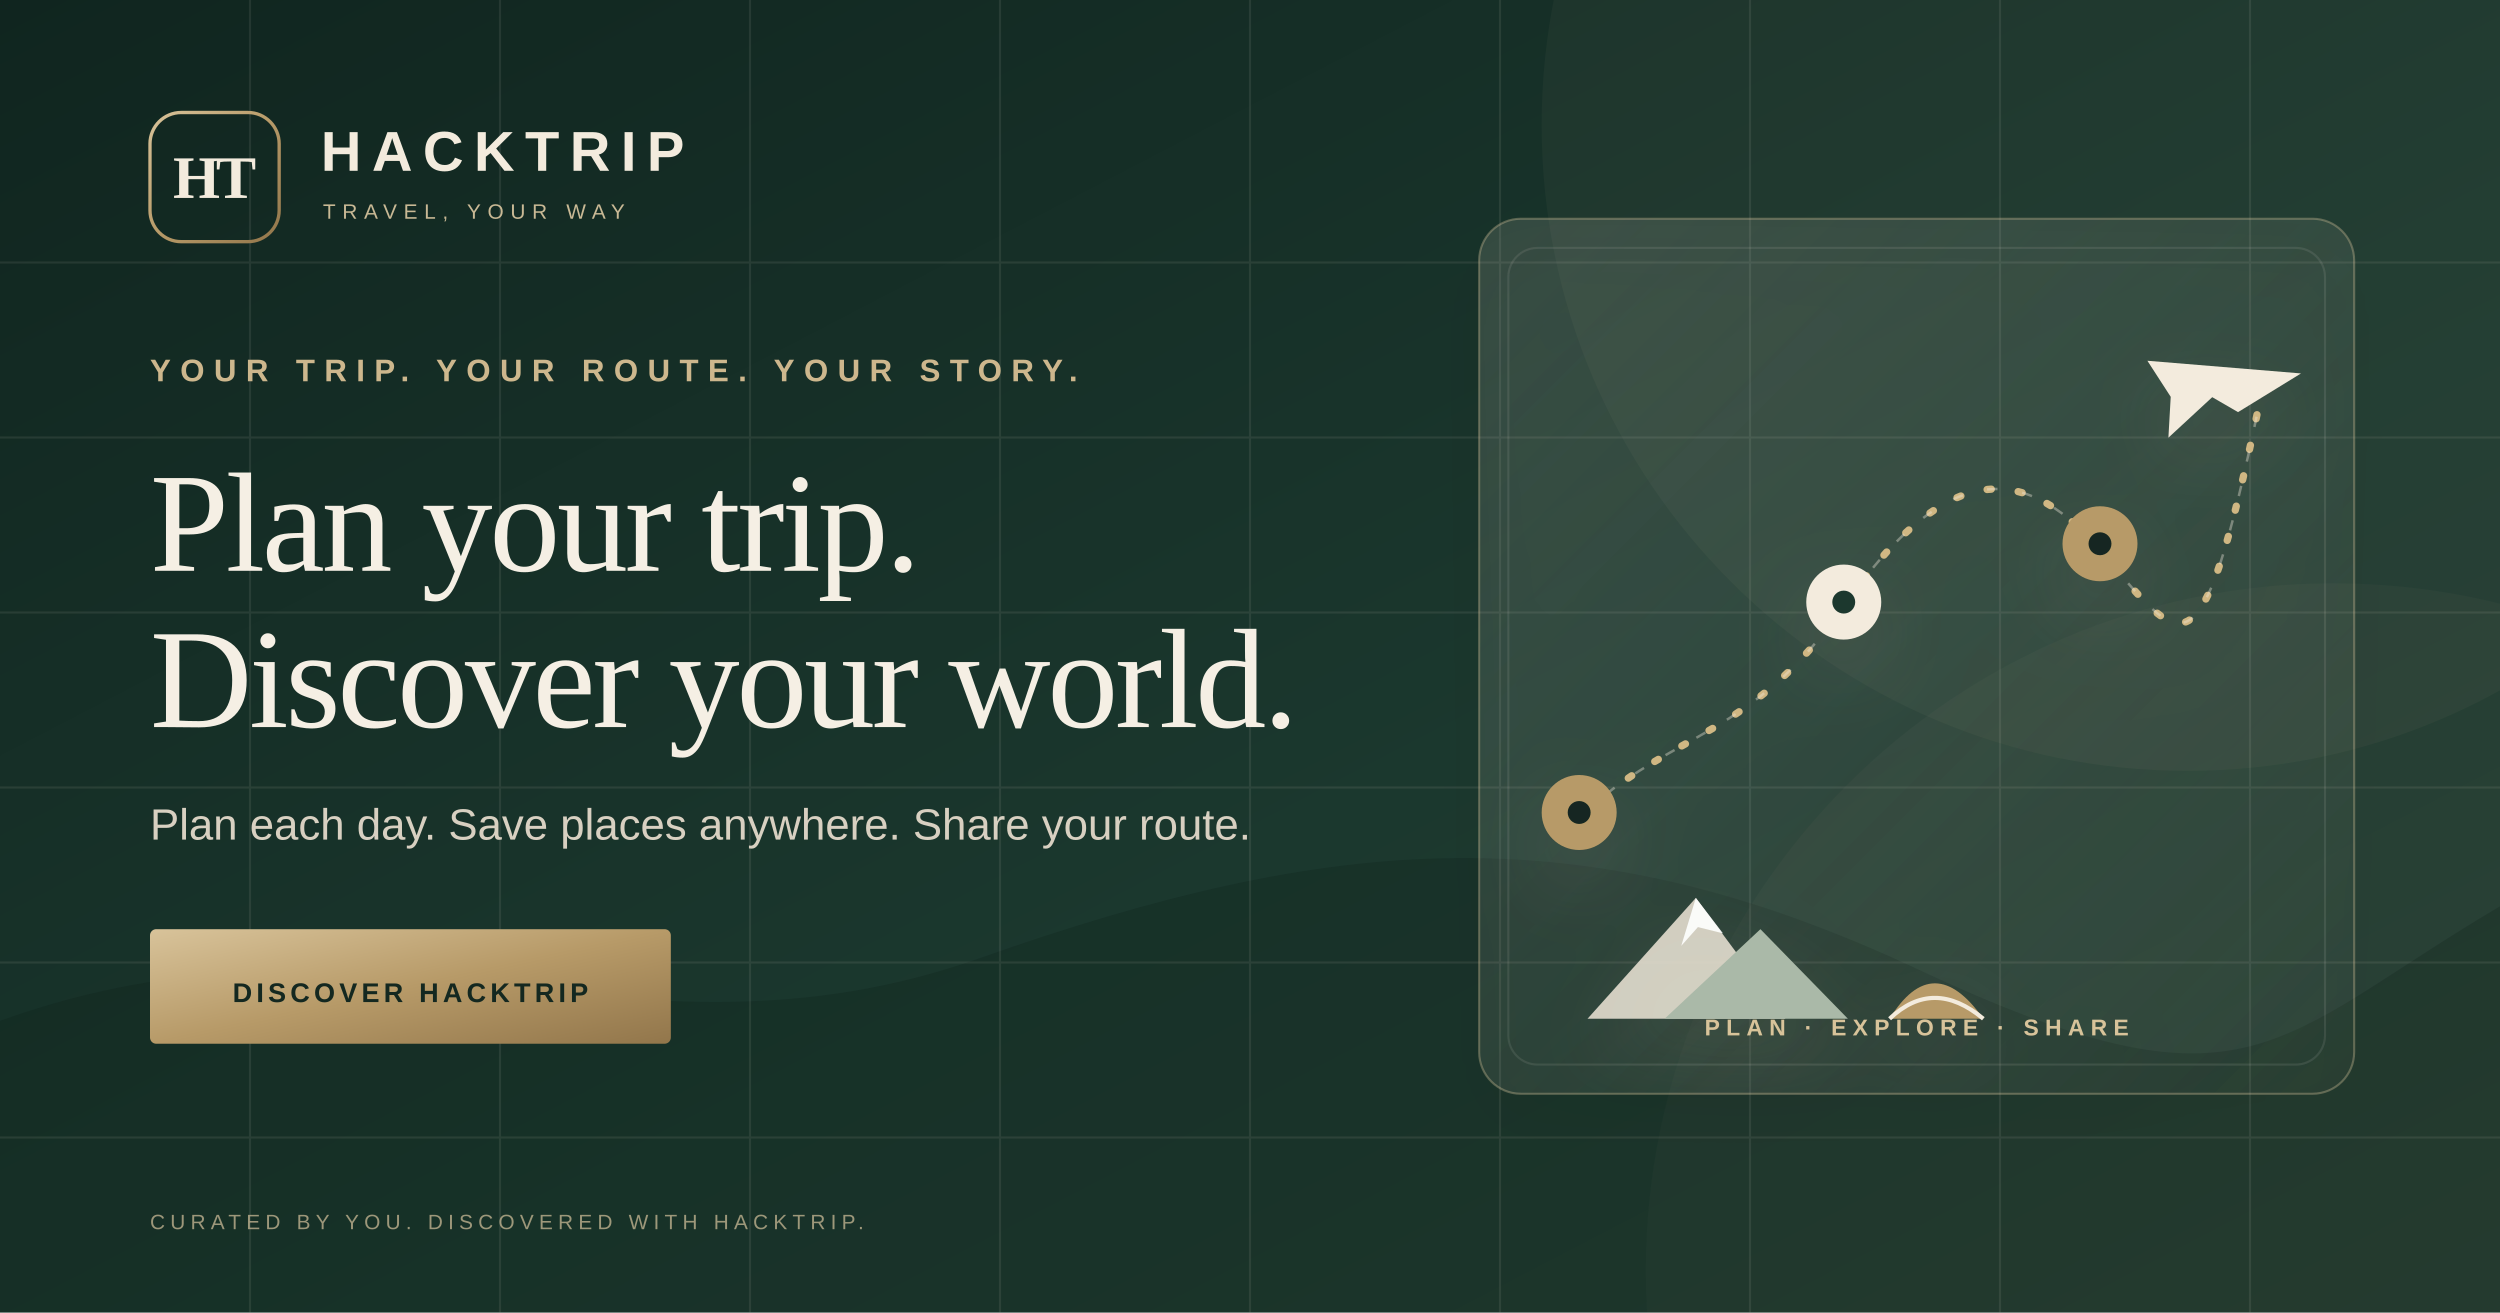
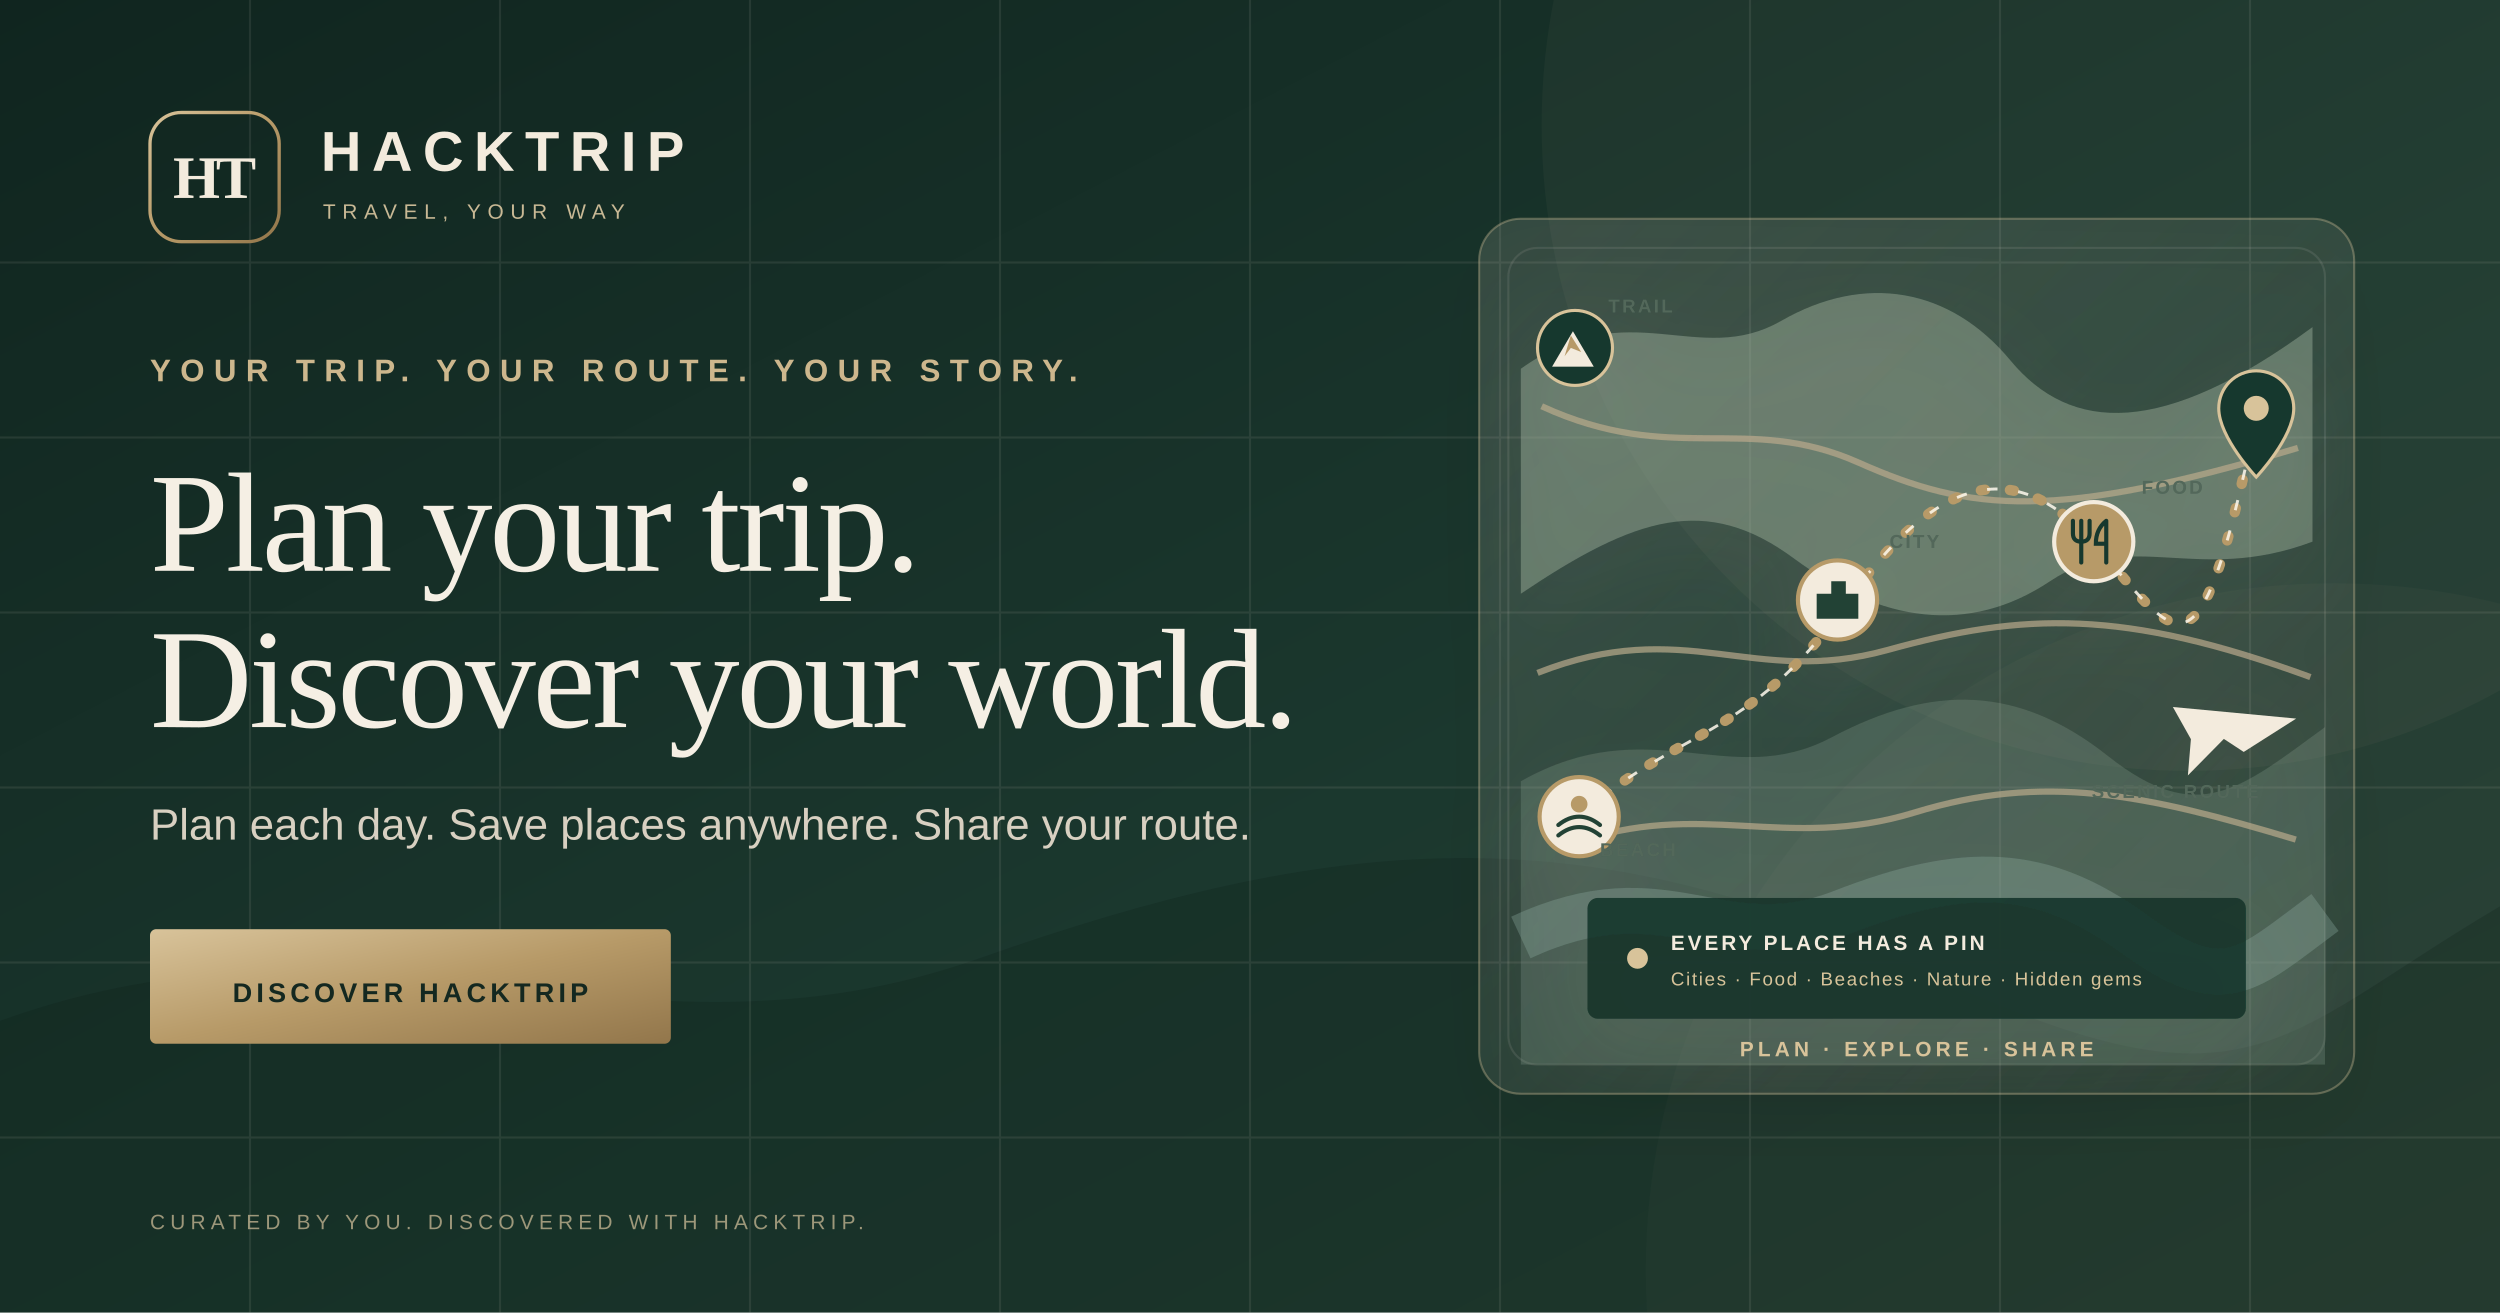
<svg xmlns="http://www.w3.org/2000/svg" width="1200" height="630" viewBox="0 0 1200 630" role="img" aria-labelledby="title desc">
  <defs>
    <linearGradient id="background" x1="0" y1="0" x2="1" y2="1">
      <stop offset="0" stop-color="#10251F" />
      <stop offset=".58" stop-color="#1B382E" />
      <stop offset="1" stop-color="#263F34" />
    </linearGradient>
    <linearGradient id="gold" x1="0" y1="0" x2="1" y2="1">
      <stop offset="0" stop-color="#D8C39A" />
      <stop offset=".5" stop-color="#B79A68" />
      <stop offset="1" stop-color="#92764B" />
    </linearGradient>
    <linearGradient id="glass" x1="0" y1="0" x2="1" y2="1">
      <stop offset="0" stop-color="#F4EBDD" stop-opacity=".13" />
      <stop offset="1" stop-color="#F4EBDD" stop-opacity=".025" />
    </linearGradient>
    <filter id="shadow" x="-30%" y="-30%" width="160%" height="160%">
      <feDropShadow dx="0" dy="16" stdDeviation="18" flood-color="#07130F" flood-opacity=".28" />
    </filter>
  </defs>
  <rect width="1200" height="630" fill="url(#background)" />
  <circle cx="1050" cy="60" r="310" fill="#D8C39A" opacity=".045" />
  <circle cx="1120" cy="610" r="330" fill="#D8C39A" opacity=".035" />
  <path d="M0 490 C180 425 300 520 470 460 S760 390 920 465 S1090 500 1200 435 V630 H0Z" fill="#091A14" opacity=".22" />
  <g opacity=".09" stroke="#EDE3D1" fill="none" stroke-width="1">
    <path d="M0 126H1200M0 210H1200M0 294H1200M0 378H1200M0 462H1200M0 546H1200" />
    <path d="M120 0V630M240 0V630M360 0V630M480 0V630M600 0V630M720 0V630M840 0V630M960 0V630M1080 0V630" />
  </g>
  <g transform="translate(72 54)">
    <rect width="62" height="62" rx="15" fill="none" stroke="url(#gold)" stroke-width="1.6" />
    <text x="31" y="41" text-anchor="middle" fill="#F3EBDD" font-family="Georgia, 'Times New Roman', serif" font-size="29" font-weight="600" letter-spacing="-2">HT</text>
    <path d="M17 49H45" stroke="url(#gold)" stroke-width="1.2" />
    <text x="82" y="28" fill="#F3EBDD" font-family="Arial, sans-serif" font-size="27" font-weight="700" letter-spacing="5">HACKTRIP</text>
    <text x="83" y="51" fill="#C9B995" font-family="Arial, sans-serif" font-size="10" letter-spacing="3.2">TRAVEL, YOUR WAY</text>
  </g>
  <g transform="translate(72 183)">
    <text fill="#CDB78D" font-family="Arial, sans-serif" font-size="15" font-weight="700" letter-spacing="4.5">YOUR TRIP. YOUR ROUTE. YOUR STORY.</text>
    <text y="91" fill="#F5EFE4" font-family="Georgia, 'Times New Roman', serif" font-size="68" font-weight="500" letter-spacing="-1.5">Plan your trip.</text>
    <text y="166" fill="#F5EFE4" font-family="Georgia, 'Times New Roman', serif" font-size="68" font-weight="500" letter-spacing="-1.5">Discover your world.</text>
    <text y="220" fill="#D8D0C1" font-family="Arial, sans-serif" font-size="21">Plan each day. Save places anywhere. Share your route.</text>
    <g transform="translate(0 263)">
      <rect width="250" height="55" rx="3" fill="url(#gold)" />
      <text x="125" y="35" text-anchor="middle" fill="#142820" font-family="Arial, sans-serif" font-size="13" font-weight="700" letter-spacing="2">DISCOVER HACKTRIP</text>
    </g>
  </g>
  <g transform="translate(710 105)" filter="url(#shadow)">
    <rect width="420" height="420" rx="20" fill="url(#glass)" stroke="#D8C39A" stroke-opacity=".35" />
    <rect x="14" y="14" width="392" height="392" rx="14" fill="none" stroke="#F3EBDD" stroke-opacity=".10" />
-     <path d="M48 287 C94 245 130 250 175 186 S258 112 298 159 S346 225 374 91" fill="none" stroke="#D0B783" stroke-width="3.5" stroke-linecap="round" stroke-dasharray="2 13" />
-     <path d="M48 287 C94 245 130 250 175 186 S258 112 298 159 S346 225 374 91" fill="none" stroke="#F3EBDD" stroke-opacity=".38" stroke-width="1.2" stroke-dasharray="5 12" />
-     <g transform="translate(30 267)">
-       <circle cx="18" cy="18" r="18" fill="#B79A68" />
-       <circle cx="18" cy="18" r="5.5" fill="#142820" />
+     <path d="M20 72C72 35 105 72 145 49S226 33 255 68 328 105 400 52V155C344 176 313 148 274 174S193 194 151 163 75 143 20 180Z" fill="#A9B9A5" opacity=".42" />
+     <path d="M20 270C82 235 120 275 169 249S259 224 302 258 365 274 406 244V406H20Z" fill="#9AAE9D" opacity=".24" />
+     <path d="M20 345C91 312 115 356 174 333S270 311 314 343 368 361 406 333" fill="none" stroke="#8CA99F" stroke-width="22" opacity=".35" />
+     <path d="M30 90C93 119 128 93 182 117S276 145 393 110M28 218C99 190 131 225 196 207S309 187 399 220M45 300C106 278 147 304 209 285S319 276 392 298" fill="none" stroke="#B9A98B" stroke-width="3" opacity=".7" />
+     <path d="M48 287 C94 245 130 250 175 186 S258 112 298 159 S346 225 374 91" fill="none" stroke="#B79A68" stroke-width="5" stroke-linecap="round" stroke-dasharray="2 12" />
+     <path d="M48 287 C94 245 130 250 175 186 S258 112 298 159 S346 225 374 91" fill="none" stroke="#FFF9ED" stroke-opacity=".85" stroke-width="1.4" stroke-dasharray="5 10" />
+     <g transform="translate(28 44)">
+       <circle cx="18" cy="18" r="18" fill="#18372D" stroke="#D8C39A" stroke-width="1.5" />
+       <path d="M7 27 17 10 27 27Z" fill="#F3EBDD" />
+       <path d="m16 12 5 8-5-2-3 4Z" fill="#B79A68" />
    </g>
-     <g transform="translate(157 166)">
-       <circle cx="18" cy="18" r="18" fill="#F3EBDD" />
-       <circle cx="18" cy="18" r="5.5" fill="#1B382E" />
+     <g transform="translate(154 165)">
+       <circle cx="18" cy="18" r="19" fill="#F3EBDD" stroke="#B79A68" stroke-width="2" />
+       <path d="M8 27V15h7v-6h7v6h6v12ZM17 27v-7h4v7" fill="#244336" />
    </g>
-     <g transform="translate(280 138)">
-       <circle cx="18" cy="18" r="18" fill="#B79A68" />
-       <circle cx="18" cy="18" r="5.5" fill="#142820" />
+     <g transform="translate(277 137)">
+       <circle cx="18" cy="18" r="19" fill="#B79A68" stroke="#F3EBDD" stroke-width="2" />
+       <path d="M12 8v10m-4-10v6q0 4 4 4t4-4V8m-4 10v10m12-20v20m0-20q-5 4-5 11h5" fill="none" stroke="#17372D" stroke-width="2" stroke-linecap="round" />
    </g>
-     <g transform="translate(326 52) rotate(18)">
-       <path d="M0 17 L72 0 L49 27 L35 24 L21 49 L16 30 Z" fill="#F3EBDD" />
+     <g transform="translate(30 269)">
+       <circle cx="18" cy="18" r="19" fill="#F3EBDD" stroke="#B79A68" stroke-width="2" />
+       <path d="M8 22q10-8 20 0M8 27q10-8 20 0" fill="none" stroke="#244336" stroke-width="2" stroke-linecap="round" />
+       <circle cx="18" cy="12" r="4" fill="#B79A68" />
+     </g>
+     <g transform="translate(355 73)">
+       <path d="M18 0C8 0 0 8 0 18c0 14 18 33 18 33s18-19 18-33C36 8 28 0 18 0Z" fill="#18372D" stroke="#D8C39A" stroke-width="1.5" />
+       <circle cx="18" cy="18" r="6" fill="#D8C39A" />
+     </g>
+     <g transform="translate(337 222) rotate(18)">
+       <path d="M0 13 58 0 39 23 28 20 17 42 13 25Z" fill="#F3EBDD" />
+     </g>
+     <g fill="#52675A" font-family="Arial,sans-serif" font-size="9" font-weight="700" letter-spacing="1.1">
+       <text x="62" y="45">TRAIL</text>
+       <text x="197" y="158">CITY</text>
+       <text x="318" y="132">FOOD</text>
+       <text x="58" y="306">BEACH</text>
+       <text x="294" y="278">SCENIC ROUTE</text>
    </g>
    <g transform="translate(52 326)">
-       <path d="M0 58 52 0 95 58Z" fill="#E7E0D2" opacity=".88" />
-       <path d="M37 58 83 15 125 58Z" fill="#AAB9A8" />
-       <path d="M52 0 65 17 53 14 45 23Z" fill="#fff" opacity=".9" />
-       <path d="M145 58Q166 24 190 58Z" fill="#B79A68" />
-       <path d="M145 58Q166 38 190 58" fill="none" stroke="#F3EBDD" stroke-width="2" />
+       <rect width="316" height="58" rx="5" fill="#18372D" opacity=".94" />
+       <circle cx="24" cy="29" r="5" fill="#D8C39A" />
+       <text x="40" y="25" fill="#F3EBDD" font-family="Arial,sans-serif" font-size="10" font-weight="700" letter-spacing="1.4">EVERY PLACE HAS A PIN</text>
+       <text x="40" y="42" fill="#D8C39A" font-family="Arial,sans-serif" font-size="9" letter-spacing=".8">Cities · Food · Beaches · Nature · Hidden gems</text>
    </g>
-     <text x="210" y="392" text-anchor="middle" fill="#D8C39A" font-family="Arial, sans-serif" font-size="11" font-weight="700" letter-spacing="3">PLAN  ·  EXPLORE  ·  SHARE</text>
+     <text x="210" y="402" text-anchor="middle" fill="#D8C39A" font-family="Arial, sans-serif" font-size="10" font-weight="700" letter-spacing="2">PLAN  ·  EXPLORE  ·  SHARE</text>
  </g>
  <text x="72" y="590" fill="#C9B995" opacity=".75" font-family="Arial, sans-serif" font-size="10" letter-spacing="2.5">CURATED BY YOU. DISCOVERED WITH HACKTRIP.</text>
</svg>
